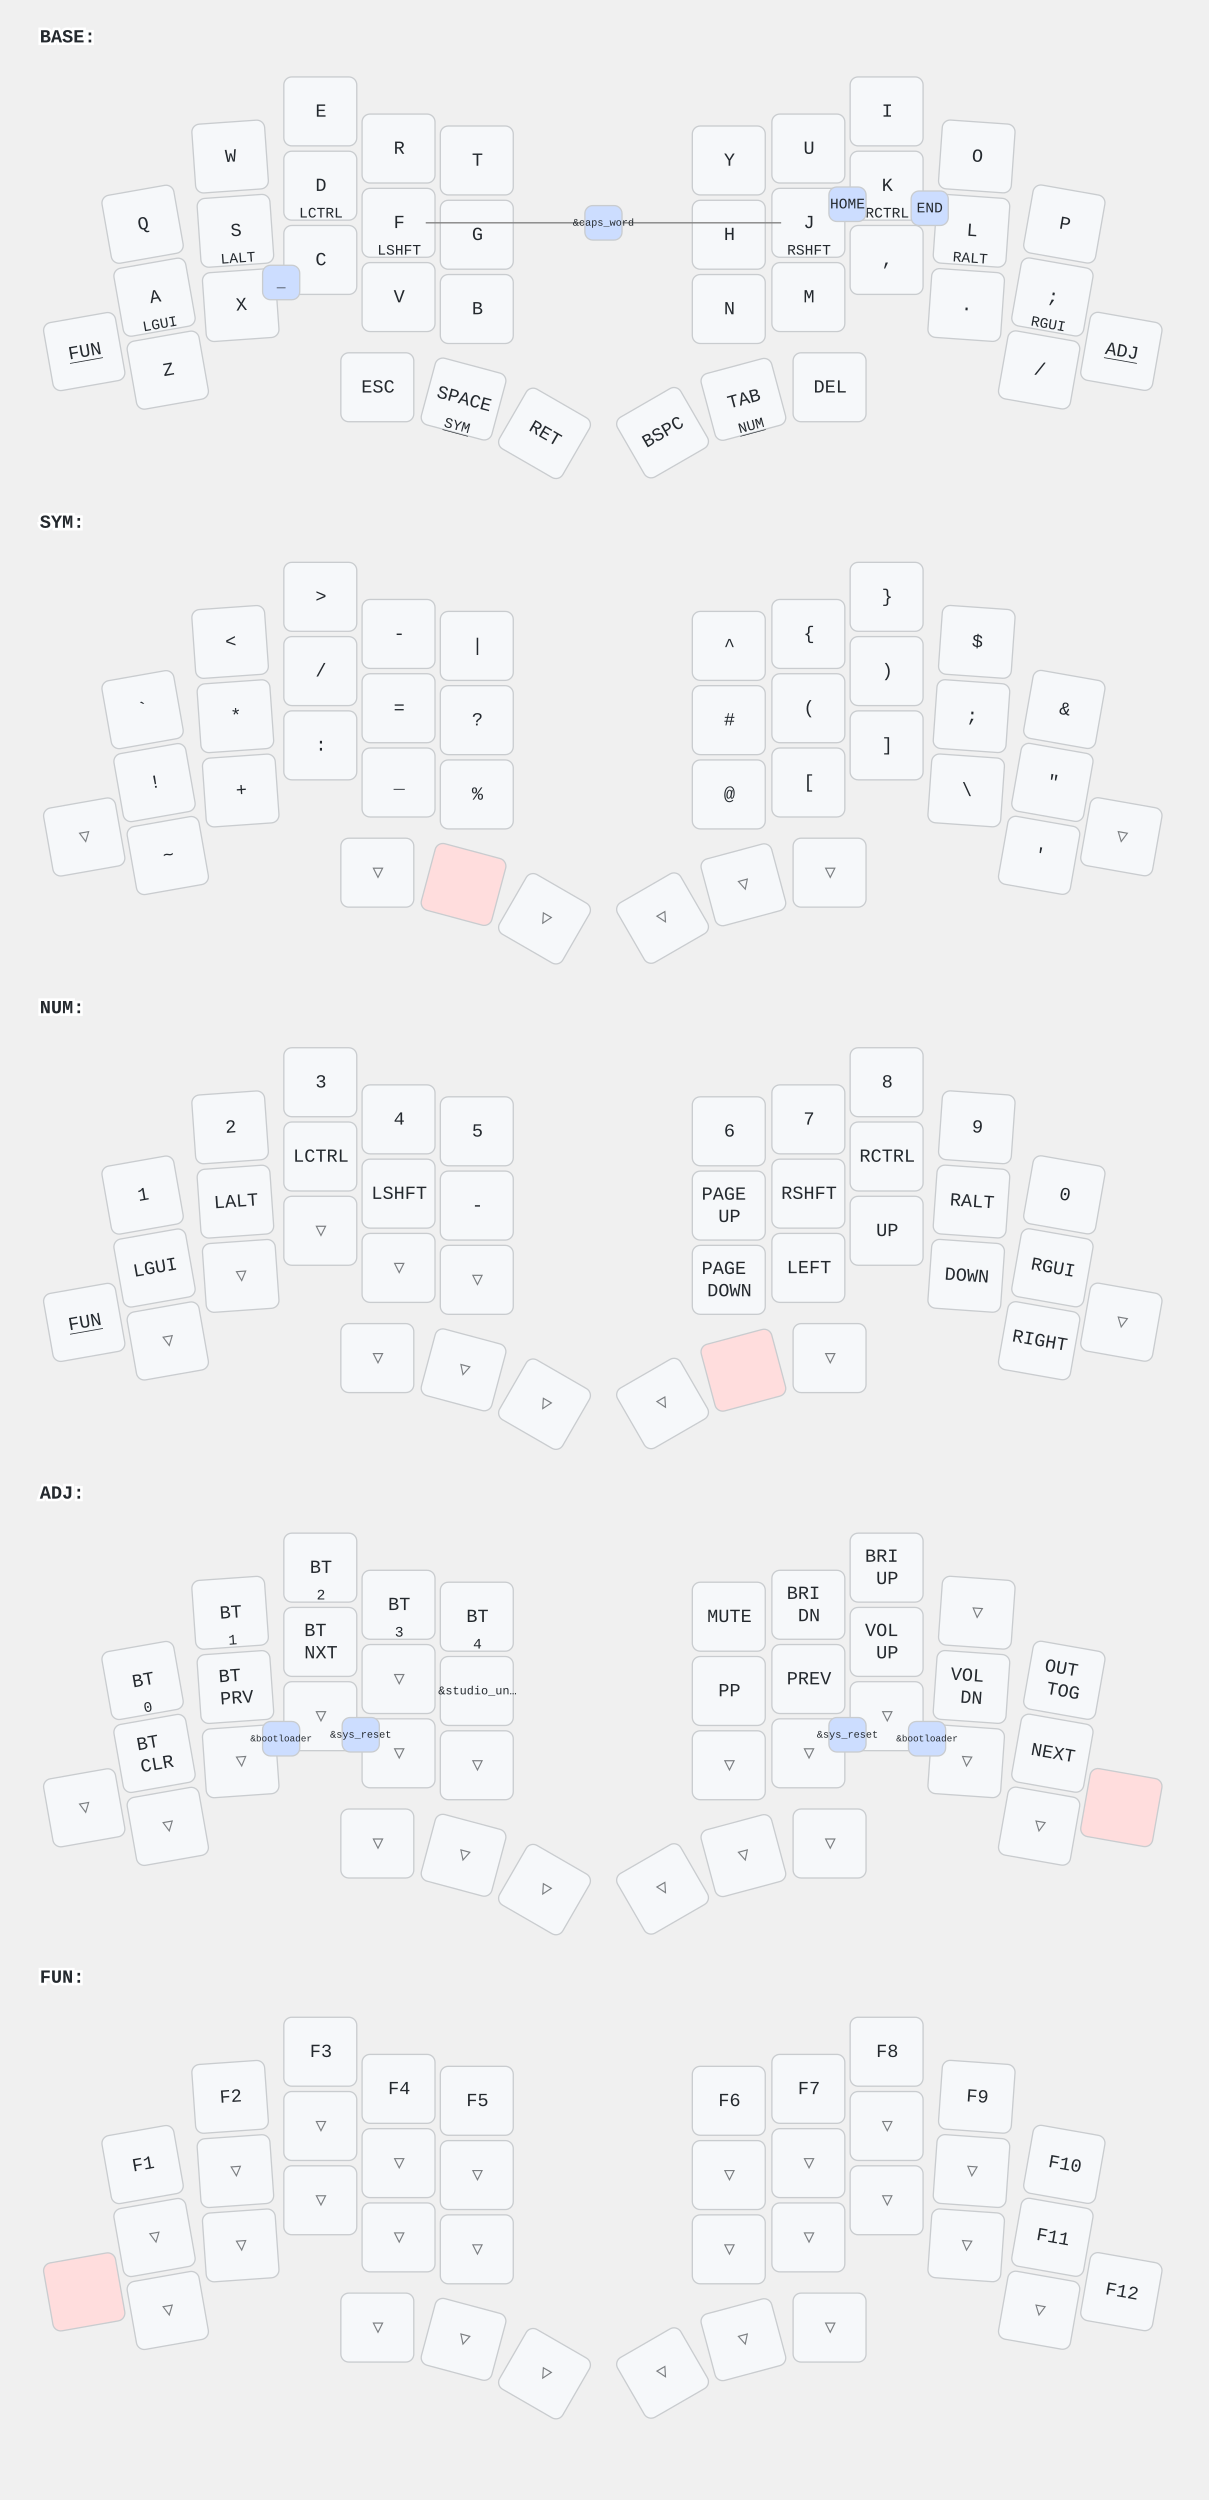
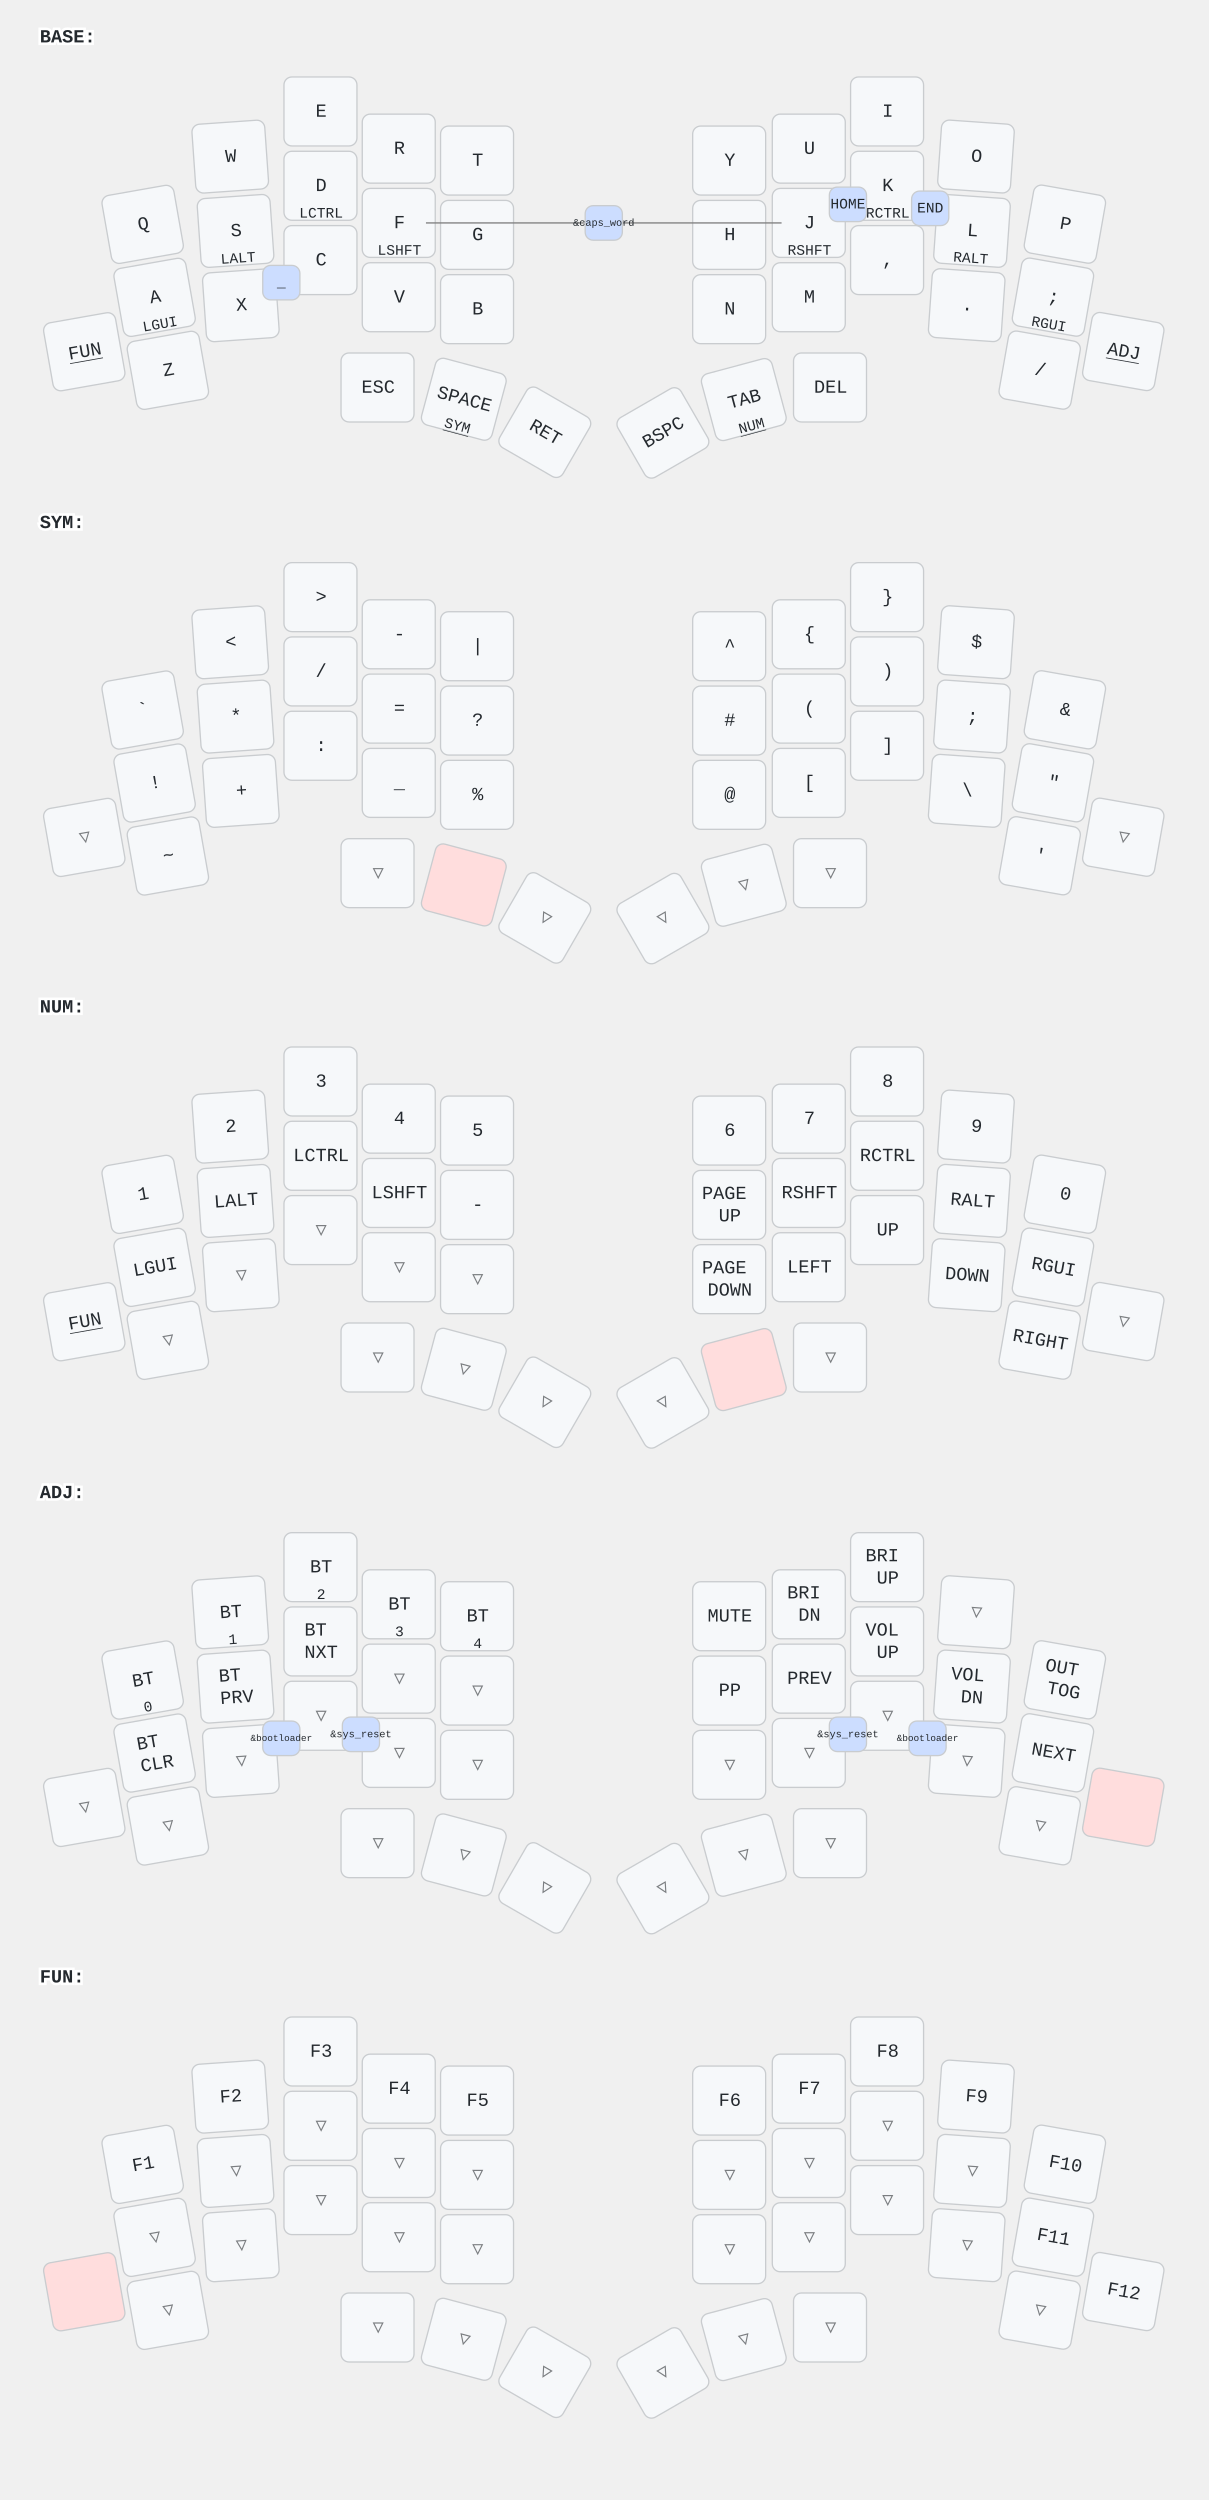
- <svg xmlns="http://www.w3.org/2000/svg" width="911" height="1885" viewBox="0 0 911 1885" class="keymap">
+ <svg xmlns="http://www.w3.org/2000/svg" width="911" height="1884" viewBox="0 0 911 1884" class="keymap">
  <style>/* inherit to force styles through use tags */
svg path {
    fill: inherit;
}

/* font and background color specifications */
svg.keymap {
    font-family: SFMono-Regular,Consolas,Liberation Mono,Menlo,monospace;
    font-size: 14px;
    font-kerning: normal;
    text-rendering: optimizeLegibility;
    fill: #24292e;
}

/* default key styling */
rect.key {
    fill: #f6f8fa;
}

rect.key, rect.combo {
    stroke: #c9cccf;
    stroke-width: 1;
}

/* default key side styling, only used is draw_key_sides is set */
rect.side {
    filter: brightness(90%);
}

/* color accent for combo boxes */
rect.combo, rect.combo-separate {
    fill: #cdf;
}

/* color accent for held keys */
rect.held, rect.combo.held {
    fill: #fdd;
}

/* color accent for ghost (optional) keys */
rect.ghost, rect.combo.ghost {
    stroke-dasharray: 4, 4;
    stroke-width: 2;
}

text {
    text-anchor: middle;
    dominant-baseline: middle;
}

/* styling for layer labels */
text.label {
    font-weight: bold;
    text-anchor: start;
    stroke: white;
    stroke-width: 4;
    paint-order: stroke;
}

/* styling for optional footer */
text.footer {
    text-anchor: end;
    dominant-baseline: auto;
    stroke: white;
    stroke-width: 4;
    paint-order: stroke;
}

/* styling for combo tap, and key non-tap label text */
text.combo, text.hold, text.shifted, text.left, text.right, text.tl, text.tr, text.bl, text.br {
    font-size: 11px;
}

text.hold, text.bl, text.br {
    text-anchor: middle;
    dominant-baseline: auto;
}

text.shifted, text.tl, text.tr {
    text-anchor: middle;
    dominant-baseline: hanging;
}

text.left, text.tl, text.bl {
    text-anchor: start;
}

text.right, text.tr, text.br {
    text-anchor: end;
}

text.layer-activator {
    text-decoration: underline;
}

/* styling for hold/shifted label text in combo box */
text.combo.hold, text.combo.shifted, text.combo.left, text.combo.right {
    font-size: 8px;
}

/* lighter symbol for transparent keys */
text.trans {
    fill: #7b7e81;
}

/* styling for combo dendrons */
path.combo {
    stroke-width: 1;
    stroke: gray;
    fill: none;
}

/* Start Tabler Icons Cleanup */
/* cannot use height/width with glyphs */
.icon-tabler &gt; path {
    fill: inherit;
    stroke: inherit;
    stroke-width: 2;
}
/* hide tabler's default box */
.icon-tabler &gt; path[stroke="none"][fill="none"] {
    visibility: hidden;
}
/* End Tabler Icons Cleanup */
</style>
  <g transform="translate(30, 0)" class="layer-BASE">
    <text x="0" y="28" class="label" id="BASE">BASE:</text>
    <g transform="translate(0, 56)">
      <g transform="translate(78, 113) rotate(-10.0)" class="key keypos-0">
        <rect rx="6" ry="6" x="-28" y="-26" width="55" height="52" class="key" />
        <text x="0" y="0" class="key tap">Q</text>
      </g>
      <g transform="translate(144, 62) rotate(-4.0)" class="key keypos-1">
        <rect rx="6" ry="6" x="-28" y="-26" width="55" height="52" class="key" />
        <text x="0" y="0" class="key tap">W</text>
      </g>
      <g transform="translate(212, 28)" class="key keypos-2">
        <rect rx="6" ry="6" x="-28" y="-26" width="55" height="52" class="key" />
        <text x="0" y="0" class="key tap">E</text>
      </g>
      <g transform="translate(271, 56)" class="key keypos-3">
        <rect rx="6" ry="6" x="-28" y="-26" width="55" height="52" class="key" />
        <text x="0" y="0" class="key tap">R</text>
      </g>
      <g transform="translate(330, 65)" class="key keypos-4">
        <rect rx="6" ry="6" x="-28" y="-26" width="55" height="52" class="key" />
        <text x="0" y="0" class="key tap">T</text>
      </g>
      <g transform="translate(520, 65)" class="key keypos-5">
        <rect rx="6" ry="6" x="-28" y="-26" width="55" height="52" class="key" />
        <text x="0" y="0" class="key tap">Y</text>
      </g>
      <g transform="translate(580, 56)" class="key keypos-6">
        <rect rx="6" ry="6" x="-28" y="-26" width="55" height="52" class="key" />
        <text x="0" y="0" class="key tap">U</text>
      </g>
      <g transform="translate(639, 28)" class="key keypos-7">
        <rect rx="6" ry="6" x="-28" y="-26" width="55" height="52" class="key" />
        <text x="0" y="0" class="key tap">I</text>
      </g>
-       <g transform="translate(707, 62) rotate(4.0)" class="key keypos-8">
+       <g transform="translate(706, 62) rotate(4.0)" class="key keypos-8">
        <rect rx="6" ry="6" x="-28" y="-26" width="55" height="52" class="key" />
        <text x="0" y="0" class="key tap">O</text>
      </g>
      <g transform="translate(773, 113) rotate(10.0)" class="key keypos-9">
        <rect rx="6" ry="6" x="-28" y="-26" width="55" height="52" class="key" />
        <text x="0" y="0" class="key tap">P</text>
      </g>
      <g transform="translate(87, 168) rotate(-10.0)" class="key keypos-10">
        <rect rx="6" ry="6" x="-28" y="-26" width="55" height="52" class="key" />
        <text x="0" y="0" class="key tap">A</text>
        <text x="0" y="24" class="key hold">LGUI</text>
      </g>
      <g transform="translate(148, 118) rotate(-4.0)" class="key keypos-11">
        <rect rx="6" ry="6" x="-28" y="-26" width="55" height="52" class="key" />
        <text x="0" y="0" class="key tap">S</text>
        <text x="0" y="24" class="key hold">LALT</text>
      </g>
      <g transform="translate(212, 84)" class="key keypos-12">
        <rect rx="6" ry="6" x="-28" y="-26" width="55" height="52" class="key" />
        <text x="0" y="0" class="key tap">D</text>
        <text x="0" y="24" class="key hold">LCTRL</text>
      </g>
      <g transform="translate(271, 112)" class="key keypos-13">
        <rect rx="6" ry="6" x="-28" y="-26" width="55" height="52" class="key" />
        <text x="0" y="0" class="key tap">F</text>
        <text x="0" y="24" class="key hold">LSHFT</text>
      </g>
      <g transform="translate(330, 121)" class="key keypos-14">
        <rect rx="6" ry="6" x="-28" y="-26" width="55" height="52" class="key" />
        <text x="0" y="0" class="key tap">G</text>
      </g>
      <g transform="translate(520, 121)" class="key keypos-15">
        <rect rx="6" ry="6" x="-28" y="-26" width="55" height="52" class="key" />
        <text x="0" y="0" class="key tap">H</text>
      </g>
      <g transform="translate(580, 112)" class="key keypos-16">
        <rect rx="6" ry="6" x="-28" y="-26" width="55" height="52" class="key" />
        <text x="0" y="0" class="key tap">J</text>
        <text x="0" y="24" class="key hold">RSHFT</text>
      </g>
      <g transform="translate(639, 84)" class="key keypos-17">
        <rect rx="6" ry="6" x="-28" y="-26" width="55" height="52" class="key" />
        <text x="0" y="0" class="key tap">K</text>
        <text x="0" y="24" class="key hold">RCTRL</text>
      </g>
      <g transform="translate(703, 118) rotate(4.0)" class="key keypos-18">
        <rect rx="6" ry="6" x="-28" y="-26" width="55" height="52" class="key" />
        <text x="0" y="0" class="key tap">L</text>
        <text x="0" y="24" class="key hold">RALT</text>
      </g>
      <g transform="translate(764, 168) rotate(10.0)" class="key keypos-19">
        <rect rx="6" ry="6" x="-28" y="-26" width="55" height="52" class="key" />
        <text x="0" y="0" class="key tap">;</text>
        <text x="0" y="24" class="key hold">RGUI</text>
      </g>
      <g transform="translate(34, 209) rotate(-10.0)" class="key keypos-20">
        <rect rx="6" ry="6" x="-28" y="-26" width="55" height="52" class="key" />
        <a href="#FUN">
          <text x="0" y="0" class="key tap layer-activator">FUN</text>
        </a>
      </g>
      <g transform="translate(97, 223) rotate(-10.0)" class="key keypos-21">
        <rect rx="6" ry="6" x="-28" y="-26" width="55" height="52" class="key" />
        <text x="0" y="0" class="key tap">Z</text>
      </g>
      <g transform="translate(152, 174) rotate(-4.0)" class="key keypos-22">
        <rect rx="6" ry="6" x="-28" y="-26" width="55" height="52" class="key" />
        <text x="0" y="0" class="key tap">X</text>
      </g>
      <g transform="translate(212, 140)" class="key keypos-23">
        <rect rx="6" ry="6" x="-28" y="-26" width="55" height="52" class="key" />
        <text x="0" y="0" class="key tap">C</text>
      </g>
      <g transform="translate(271, 168)" class="key keypos-24">
        <rect rx="6" ry="6" x="-28" y="-26" width="55" height="52" class="key" />
        <text x="0" y="0" class="key tap">V</text>
      </g>
      <g transform="translate(330, 177)" class="key keypos-25">
        <rect rx="6" ry="6" x="-28" y="-26" width="55" height="52" class="key" />
        <text x="0" y="0" class="key tap">B</text>
      </g>
      <g transform="translate(520, 177)" class="key keypos-26">
        <rect rx="6" ry="6" x="-28" y="-26" width="55" height="52" class="key" />
        <text x="0" y="0" class="key tap">N</text>
      </g>
      <g transform="translate(580, 168)" class="key keypos-27">
        <rect rx="6" ry="6" x="-28" y="-26" width="55" height="52" class="key" />
        <text x="0" y="0" class="key tap">M</text>
      </g>
      <g transform="translate(639, 140)" class="key keypos-28">
        <rect rx="6" ry="6" x="-28" y="-26" width="55" height="52" class="key" />
        <text x="0" y="0" class="key tap">,</text>
      </g>
      <g transform="translate(699, 174) rotate(4.0)" class="key keypos-29">
        <rect rx="6" ry="6" x="-28" y="-26" width="55" height="52" class="key" />
        <text x="0" y="0" class="key tap">.</text>
      </g>
      <g transform="translate(754, 223) rotate(10.0)" class="key keypos-30">
        <rect rx="6" ry="6" x="-28" y="-26" width="55" height="52" class="key" />
        <text x="0" y="0" class="key tap">/</text>
      </g>
-       <g transform="translate(816, 209) rotate(10.0)" class="key keypos-31">
+       <g transform="translate(817, 209) rotate(10.0)" class="key keypos-31">
        <rect rx="6" ry="6" x="-28" y="-26" width="55" height="52" class="key" />
        <a href="#ADJ">
          <text x="0" y="0" class="key tap layer-activator">ADJ</text>
        </a>
      </g>
      <g transform="translate(255, 236)" class="key keypos-32">
        <rect rx="6" ry="6" x="-28" y="-26" width="55" height="52" class="key" />
        <text x="0" y="0" class="key tap">ESC</text>
      </g>
      <g transform="translate(320, 245) rotate(15.0)" class="key keypos-33">
        <rect rx="6" ry="6" x="-28" y="-26" width="55" height="52" class="key" />
        <text x="0" y="0" class="key tap">SPACE</text>
        <a href="#SYM">
          <text x="0" y="24" class="key hold layer-activator">SYM</text>
        </a>
      </g>
-       <g transform="translate(381, 271) rotate(30.0)" class="key keypos-34">
+       <g transform="translate(381, 270) rotate(30.0)" class="key keypos-34">
        <rect rx="6" ry="6" x="-28" y="-26" width="55" height="52" class="key" />
        <text x="0" y="0" class="key tap">RET</text>
      </g>
      <g transform="translate(470, 270) rotate(-30.0)" class="key keypos-35">
        <rect rx="6" ry="6" x="-28" y="-26" width="55" height="52" class="key" />
        <text x="0" y="0" class="key tap">BSPC</text>
      </g>
      <g transform="translate(531, 245) rotate(-15.0)" class="key keypos-36">
        <rect rx="6" ry="6" x="-28" y="-26" width="55" height="52" class="key" />
        <text x="0" y="0" class="key tap">TAB</text>
        <a href="#NUM">
          <text x="0" y="24" class="key hold layer-activator">NUM</text>
        </a>
      </g>
      <g transform="translate(596, 236)" class="key keypos-37">
        <rect rx="6" ry="6" x="-28" y="-26" width="55" height="52" class="key" />
        <text x="0" y="0" class="key tap">DEL</text>
      </g>
      <g class="combo combopos-0">
        <path d="M425,112 l-134,0" class="combo" />
        <path d="M425,112 l134,0" class="combo" />
        <rect rx="6" ry="6" x="411" y="99" width="28" height="26" class="combo" />
        <text x="425" y="112" class="combo tap">
          <tspan style="font-size: 70%">&amp;caps_word</tspan>
        </text>
      </g>
      <g class="combo combopos-1">
        <rect rx="6" ry="6" x="168" y="144" width="28" height="26" class="combo" />
        <text x="182" y="157" class="combo tap">_</text>
      </g>
      <g class="combo combopos-2">
        <rect rx="6" ry="6" x="595" y="85" width="28" height="26" class="combo" />
        <text x="609" y="98" class="combo tap">HOME</text>
      </g>
      <g class="combo combopos-3">
        <rect rx="6" ry="6" x="657" y="88" width="28" height="26" class="combo" />
        <text x="671" y="101" class="combo tap">END</text>
      </g>
    </g>
  </g>
  <g transform="translate(30, 366)" class="layer-SYM">
    <text x="0" y="28" class="label" id="SYM">SYM:</text>
    <g transform="translate(0, 56)">
      <g transform="translate(78, 113) rotate(-10.0)" class="key keypos-0">
        <rect rx="6" ry="6" x="-28" y="-26" width="55" height="52" class="key" />
        <text x="0" y="0" class="key tap">`</text>
      </g>
      <g transform="translate(144, 62) rotate(-4.0)" class="key keypos-1">
        <rect rx="6" ry="6" x="-28" y="-26" width="55" height="52" class="key" />
        <text x="0" y="0" class="key tap">&lt;</text>
      </g>
      <g transform="translate(212, 28)" class="key keypos-2">
        <rect rx="6" ry="6" x="-28" y="-26" width="55" height="52" class="key" />
        <text x="0" y="0" class="key tap">&gt;</text>
      </g>
      <g transform="translate(271, 56)" class="key keypos-3">
        <rect rx="6" ry="6" x="-28" y="-26" width="55" height="52" class="key" />
        <text x="0" y="0" class="key tap">-</text>
      </g>
      <g transform="translate(330, 65)" class="key keypos-4">
        <rect rx="6" ry="6" x="-28" y="-26" width="55" height="52" class="key" />
        <text x="0" y="0" class="key tap">|</text>
      </g>
      <g transform="translate(520, 65)" class="key keypos-5">
        <rect rx="6" ry="6" x="-28" y="-26" width="55" height="52" class="key" />
        <text x="0" y="0" class="key tap">^</text>
      </g>
      <g transform="translate(580, 56)" class="key keypos-6">
        <rect rx="6" ry="6" x="-28" y="-26" width="55" height="52" class="key" />
        <text x="0" y="0" class="key tap">{</text>
      </g>
      <g transform="translate(639, 28)" class="key keypos-7">
        <rect rx="6" ry="6" x="-28" y="-26" width="55" height="52" class="key" />
        <text x="0" y="0" class="key tap">}</text>
      </g>
-       <g transform="translate(707, 62) rotate(4.0)" class="key keypos-8">
+       <g transform="translate(706, 62) rotate(4.0)" class="key keypos-8">
        <rect rx="6" ry="6" x="-28" y="-26" width="55" height="52" class="key" />
        <text x="0" y="0" class="key tap">$</text>
      </g>
      <g transform="translate(773, 113) rotate(10.0)" class="key keypos-9">
        <rect rx="6" ry="6" x="-28" y="-26" width="55" height="52" class="key" />
        <text x="0" y="0" class="key tap">&amp;</text>
      </g>
      <g transform="translate(87, 168) rotate(-10.0)" class="key keypos-10">
        <rect rx="6" ry="6" x="-28" y="-26" width="55" height="52" class="key" />
        <text x="0" y="0" class="key tap">!</text>
      </g>
      <g transform="translate(148, 118) rotate(-4.0)" class="key keypos-11">
        <rect rx="6" ry="6" x="-28" y="-26" width="55" height="52" class="key" />
        <text x="0" y="0" class="key tap">*</text>
      </g>
      <g transform="translate(212, 84)" class="key keypos-12">
        <rect rx="6" ry="6" x="-28" y="-26" width="55" height="52" class="key" />
        <text x="0" y="0" class="key tap">/</text>
      </g>
      <g transform="translate(271, 112)" class="key keypos-13">
        <rect rx="6" ry="6" x="-28" y="-26" width="55" height="52" class="key" />
        <text x="0" y="0" class="key tap">=</text>
      </g>
      <g transform="translate(330, 121)" class="key keypos-14">
        <rect rx="6" ry="6" x="-28" y="-26" width="55" height="52" class="key" />
        <text x="0" y="0" class="key tap">?</text>
      </g>
      <g transform="translate(520, 121)" class="key keypos-15">
        <rect rx="6" ry="6" x="-28" y="-26" width="55" height="52" class="key" />
        <text x="0" y="0" class="key tap">#</text>
      </g>
      <g transform="translate(580, 112)" class="key keypos-16">
        <rect rx="6" ry="6" x="-28" y="-26" width="55" height="52" class="key" />
        <text x="0" y="0" class="key tap">(</text>
      </g>
      <g transform="translate(639, 84)" class="key keypos-17">
        <rect rx="6" ry="6" x="-28" y="-26" width="55" height="52" class="key" />
        <text x="0" y="0" class="key tap">)</text>
      </g>
      <g transform="translate(703, 118) rotate(4.0)" class="key keypos-18">
        <rect rx="6" ry="6" x="-28" y="-26" width="55" height="52" class="key" />
        <text x="0" y="0" class="key tap">;</text>
      </g>
      <g transform="translate(764, 168) rotate(10.0)" class="key keypos-19">
        <rect rx="6" ry="6" x="-28" y="-26" width="55" height="52" class="key" />
        <text x="0" y="0" class="key tap">"</text>
      </g>
      <g transform="translate(34, 209) rotate(-10.0)" class="key trans keypos-20">
        <rect rx="6" ry="6" x="-28" y="-26" width="55" height="52" class="key trans" />
        <text x="0" y="0" class="key trans tap">▽</text>
      </g>
      <g transform="translate(97, 223) rotate(-10.0)" class="key keypos-21">
        <rect rx="6" ry="6" x="-28" y="-26" width="55" height="52" class="key" />
        <text x="0" y="0" class="key tap">~</text>
      </g>
      <g transform="translate(152, 174) rotate(-4.0)" class="key keypos-22">
        <rect rx="6" ry="6" x="-28" y="-26" width="55" height="52" class="key" />
        <text x="0" y="0" class="key tap">+</text>
      </g>
      <g transform="translate(212, 140)" class="key keypos-23">
        <rect rx="6" ry="6" x="-28" y="-26" width="55" height="52" class="key" />
        <text x="0" y="0" class="key tap">:</text>
      </g>
      <g transform="translate(271, 168)" class="key keypos-24">
        <rect rx="6" ry="6" x="-28" y="-26" width="55" height="52" class="key" />
        <text x="0" y="0" class="key tap">_</text>
      </g>
      <g transform="translate(330, 177)" class="key keypos-25">
        <rect rx="6" ry="6" x="-28" y="-26" width="55" height="52" class="key" />
        <text x="0" y="0" class="key tap">%</text>
      </g>
      <g transform="translate(520, 177)" class="key keypos-26">
        <rect rx="6" ry="6" x="-28" y="-26" width="55" height="52" class="key" />
        <text x="0" y="0" class="key tap">@</text>
      </g>
      <g transform="translate(580, 168)" class="key keypos-27">
        <rect rx="6" ry="6" x="-28" y="-26" width="55" height="52" class="key" />
        <text x="0" y="0" class="key tap">[</text>
      </g>
      <g transform="translate(639, 140)" class="key keypos-28">
        <rect rx="6" ry="6" x="-28" y="-26" width="55" height="52" class="key" />
        <text x="0" y="0" class="key tap">]</text>
      </g>
      <g transform="translate(699, 174) rotate(4.0)" class="key keypos-29">
        <rect rx="6" ry="6" x="-28" y="-26" width="55" height="52" class="key" />
        <text x="0" y="0" class="key tap">\</text>
      </g>
      <g transform="translate(754, 223) rotate(10.0)" class="key keypos-30">
        <rect rx="6" ry="6" x="-28" y="-26" width="55" height="52" class="key" />
        <text x="0" y="0" class="key tap">'</text>
      </g>
-       <g transform="translate(816, 209) rotate(10.0)" class="key trans keypos-31">
+       <g transform="translate(817, 209) rotate(10.0)" class="key trans keypos-31">
        <rect rx="6" ry="6" x="-28" y="-26" width="55" height="52" class="key trans" />
        <text x="0" y="0" class="key trans tap">▽</text>
      </g>
      <g transform="translate(255, 236)" class="key trans keypos-32">
        <rect rx="6" ry="6" x="-28" y="-26" width="55" height="52" class="key trans" />
        <text x="0" y="0" class="key trans tap">▽</text>
      </g>
      <g transform="translate(320, 245) rotate(15.0)" class="key held keypos-33">
        <rect rx="6" ry="6" x="-28" y="-26" width="55" height="52" class="key held" />
      </g>
-       <g transform="translate(381, 271) rotate(30.0)" class="key trans keypos-34">
+       <g transform="translate(381, 270) rotate(30.0)" class="key trans keypos-34">
        <rect rx="6" ry="6" x="-28" y="-26" width="55" height="52" class="key trans" />
        <text x="0" y="0" class="key trans tap">▽</text>
      </g>
      <g transform="translate(470, 270) rotate(-30.0)" class="key trans keypos-35">
        <rect rx="6" ry="6" x="-28" y="-26" width="55" height="52" class="key trans" />
        <text x="0" y="0" class="key trans tap">▽</text>
      </g>
      <g transform="translate(531, 245) rotate(-15.0)" class="key trans keypos-36">
        <rect rx="6" ry="6" x="-28" y="-26" width="55" height="52" class="key trans" />
        <text x="0" y="0" class="key trans tap">▽</text>
      </g>
      <g transform="translate(596, 236)" class="key trans keypos-37">
        <rect rx="6" ry="6" x="-28" y="-26" width="55" height="52" class="key trans" />
        <text x="0" y="0" class="key trans tap">▽</text>
      </g>
    </g>
  </g>
-   <g transform="translate(30, 732)" class="layer-NUM">
+   <g transform="translate(30, 731)" class="layer-NUM">
    <text x="0" y="28" class="label" id="NUM">NUM:</text>
    <g transform="translate(0, 56)">
      <g transform="translate(78, 113) rotate(-10.0)" class="key keypos-0">
        <rect rx="6" ry="6" x="-28" y="-26" width="55" height="52" class="key" />
        <text x="0" y="0" class="key tap">1</text>
      </g>
      <g transform="translate(144, 62) rotate(-4.0)" class="key keypos-1">
        <rect rx="6" ry="6" x="-28" y="-26" width="55" height="52" class="key" />
        <text x="0" y="0" class="key tap">2</text>
      </g>
      <g transform="translate(212, 28)" class="key keypos-2">
        <rect rx="6" ry="6" x="-28" y="-26" width="55" height="52" class="key" />
        <text x="0" y="0" class="key tap">3</text>
      </g>
      <g transform="translate(271, 56)" class="key keypos-3">
        <rect rx="6" ry="6" x="-28" y="-26" width="55" height="52" class="key" />
        <text x="0" y="0" class="key tap">4</text>
      </g>
      <g transform="translate(330, 65)" class="key keypos-4">
        <rect rx="6" ry="6" x="-28" y="-26" width="55" height="52" class="key" />
        <text x="0" y="0" class="key tap">5</text>
      </g>
      <g transform="translate(520, 65)" class="key keypos-5">
        <rect rx="6" ry="6" x="-28" y="-26" width="55" height="52" class="key" />
        <text x="0" y="0" class="key tap">6</text>
      </g>
      <g transform="translate(580, 56)" class="key keypos-6">
        <rect rx="6" ry="6" x="-28" y="-26" width="55" height="52" class="key" />
        <text x="0" y="0" class="key tap">7</text>
      </g>
      <g transform="translate(639, 28)" class="key keypos-7">
        <rect rx="6" ry="6" x="-28" y="-26" width="55" height="52" class="key" />
        <text x="0" y="0" class="key tap">8</text>
      </g>
-       <g transform="translate(707, 62) rotate(4.0)" class="key keypos-8">
+       <g transform="translate(706, 62) rotate(4.0)" class="key keypos-8">
        <rect rx="6" ry="6" x="-28" y="-26" width="55" height="52" class="key" />
        <text x="0" y="0" class="key tap">9</text>
      </g>
      <g transform="translate(773, 113) rotate(10.0)" class="key keypos-9">
        <rect rx="6" ry="6" x="-28" y="-26" width="55" height="52" class="key" />
        <text x="0" y="0" class="key tap">0</text>
      </g>
      <g transform="translate(87, 168) rotate(-10.0)" class="key keypos-10">
        <rect rx="6" ry="6" x="-28" y="-26" width="55" height="52" class="key" />
        <text x="0" y="0" class="key tap">LGUI</text>
      </g>
      <g transform="translate(148, 118) rotate(-4.0)" class="key keypos-11">
        <rect rx="6" ry="6" x="-28" y="-26" width="55" height="52" class="key" />
        <text x="0" y="0" class="key tap">LALT</text>
      </g>
      <g transform="translate(212, 84)" class="key keypos-12">
        <rect rx="6" ry="6" x="-28" y="-26" width="55" height="52" class="key" />
        <text x="0" y="0" class="key tap">LCTRL</text>
      </g>
      <g transform="translate(271, 112)" class="key keypos-13">
        <rect rx="6" ry="6" x="-28" y="-26" width="55" height="52" class="key" />
        <text x="0" y="0" class="key tap">LSHFT</text>
      </g>
      <g transform="translate(330, 121)" class="key keypos-14">
        <rect rx="6" ry="6" x="-28" y="-26" width="55" height="52" class="key" />
        <text x="0" y="0" class="key tap">-</text>
      </g>
      <g transform="translate(520, 121)" class="key keypos-15">
        <rect rx="6" ry="6" x="-28" y="-26" width="55" height="52" class="key" />
        <text x="0" y="0" class="key tap">
          <tspan x="0" dy="-0.6em">PAGE</tspan>
          <tspan x="0" dy="1.2em">UP</tspan>
        </text>
      </g>
      <g transform="translate(580, 112)" class="key keypos-16">
        <rect rx="6" ry="6" x="-28" y="-26" width="55" height="52" class="key" />
        <text x="0" y="0" class="key tap">RSHFT</text>
      </g>
      <g transform="translate(639, 84)" class="key keypos-17">
        <rect rx="6" ry="6" x="-28" y="-26" width="55" height="52" class="key" />
        <text x="0" y="0" class="key tap">RCTRL</text>
      </g>
      <g transform="translate(703, 118) rotate(4.0)" class="key keypos-18">
        <rect rx="6" ry="6" x="-28" y="-26" width="55" height="52" class="key" />
        <text x="0" y="0" class="key tap">RALT</text>
      </g>
      <g transform="translate(764, 168) rotate(10.0)" class="key keypos-19">
        <rect rx="6" ry="6" x="-28" y="-26" width="55" height="52" class="key" />
        <text x="0" y="0" class="key tap">RGUI</text>
      </g>
      <g transform="translate(34, 209) rotate(-10.0)" class="key keypos-20">
        <rect rx="6" ry="6" x="-28" y="-26" width="55" height="52" class="key" />
        <a href="#FUN">
          <text x="0" y="0" class="key tap layer-activator">FUN</text>
        </a>
      </g>
      <g transform="translate(97, 223) rotate(-10.0)" class="key trans keypos-21">
        <rect rx="6" ry="6" x="-28" y="-26" width="55" height="52" class="key trans" />
        <text x="0" y="0" class="key trans tap">▽</text>
      </g>
      <g transform="translate(152, 174) rotate(-4.0)" class="key trans keypos-22">
        <rect rx="6" ry="6" x="-28" y="-26" width="55" height="52" class="key trans" />
        <text x="0" y="0" class="key trans tap">▽</text>
      </g>
      <g transform="translate(212, 140)" class="key trans keypos-23">
        <rect rx="6" ry="6" x="-28" y="-26" width="55" height="52" class="key trans" />
        <text x="0" y="0" class="key trans tap">▽</text>
      </g>
      <g transform="translate(271, 168)" class="key trans keypos-24">
        <rect rx="6" ry="6" x="-28" y="-26" width="55" height="52" class="key trans" />
        <text x="0" y="0" class="key trans tap">▽</text>
      </g>
      <g transform="translate(330, 177)" class="key trans keypos-25">
        <rect rx="6" ry="6" x="-28" y="-26" width="55" height="52" class="key trans" />
        <text x="0" y="0" class="key trans tap">▽</text>
      </g>
      <g transform="translate(520, 177)" class="key keypos-26">
        <rect rx="6" ry="6" x="-28" y="-26" width="55" height="52" class="key" />
        <text x="0" y="0" class="key tap">
          <tspan x="0" dy="-0.6em">PAGE</tspan>
          <tspan x="0" dy="1.2em">DOWN</tspan>
        </text>
      </g>
      <g transform="translate(580, 168)" class="key keypos-27">
        <rect rx="6" ry="6" x="-28" y="-26" width="55" height="52" class="key" />
        <text x="0" y="0" class="key tap">LEFT</text>
      </g>
      <g transform="translate(639, 140)" class="key keypos-28">
        <rect rx="6" ry="6" x="-28" y="-26" width="55" height="52" class="key" />
        <text x="0" y="0" class="key tap">UP</text>
      </g>
      <g transform="translate(699, 174) rotate(4.0)" class="key keypos-29">
        <rect rx="6" ry="6" x="-28" y="-26" width="55" height="52" class="key" />
        <text x="0" y="0" class="key tap">DOWN</text>
      </g>
      <g transform="translate(754, 223) rotate(10.0)" class="key keypos-30">
        <rect rx="6" ry="6" x="-28" y="-26" width="55" height="52" class="key" />
        <text x="0" y="0" class="key tap">RIGHT</text>
      </g>
-       <g transform="translate(816, 209) rotate(10.0)" class="key trans keypos-31">
+       <g transform="translate(817, 209) rotate(10.0)" class="key trans keypos-31">
        <rect rx="6" ry="6" x="-28" y="-26" width="55" height="52" class="key trans" />
        <text x="0" y="0" class="key trans tap">▽</text>
      </g>
      <g transform="translate(255, 236)" class="key trans keypos-32">
        <rect rx="6" ry="6" x="-28" y="-26" width="55" height="52" class="key trans" />
        <text x="0" y="0" class="key trans tap">▽</text>
      </g>
      <g transform="translate(320, 245) rotate(15.0)" class="key trans keypos-33">
        <rect rx="6" ry="6" x="-28" y="-26" width="55" height="52" class="key trans" />
        <text x="0" y="0" class="key trans tap">▽</text>
      </g>
-       <g transform="translate(381, 271) rotate(30.0)" class="key trans keypos-34">
+       <g transform="translate(381, 270) rotate(30.0)" class="key trans keypos-34">
        <rect rx="6" ry="6" x="-28" y="-26" width="55" height="52" class="key trans" />
        <text x="0" y="0" class="key trans tap">▽</text>
      </g>
      <g transform="translate(470, 270) rotate(-30.0)" class="key trans keypos-35">
        <rect rx="6" ry="6" x="-28" y="-26" width="55" height="52" class="key trans" />
        <text x="0" y="0" class="key trans tap">▽</text>
      </g>
      <g transform="translate(531, 245) rotate(-15.0)" class="key held keypos-36">
        <rect rx="6" ry="6" x="-28" y="-26" width="55" height="52" class="key held" />
      </g>
      <g transform="translate(596, 236)" class="key trans keypos-37">
        <rect rx="6" ry="6" x="-28" y="-26" width="55" height="52" class="key trans" />
        <text x="0" y="0" class="key trans tap">▽</text>
      </g>
    </g>
  </g>
-   <g transform="translate(30, 1098)" class="layer-ADJ">
+   <g transform="translate(30, 1097)" class="layer-ADJ">
    <text x="0" y="28" class="label" id="ADJ">ADJ:</text>
    <g transform="translate(0, 56)">
      <g transform="translate(78, 113) rotate(-10.0)" class="key keypos-0">
        <rect rx="6" ry="6" x="-28" y="-26" width="55" height="52" class="key" />
        <text x="0" y="0" class="key tap">BT</text>
        <text x="0" y="24" class="key hold">0</text>
      </g>
      <g transform="translate(144, 62) rotate(-4.0)" class="key keypos-1">
        <rect rx="6" ry="6" x="-28" y="-26" width="55" height="52" class="key" />
        <text x="0" y="0" class="key tap">BT</text>
        <text x="0" y="24" class="key hold">1</text>
      </g>
      <g transform="translate(212, 28)" class="key keypos-2">
        <rect rx="6" ry="6" x="-28" y="-26" width="55" height="52" class="key" />
        <text x="0" y="0" class="key tap">BT</text>
        <text x="0" y="24" class="key hold">2</text>
      </g>
      <g transform="translate(271, 56)" class="key keypos-3">
        <rect rx="6" ry="6" x="-28" y="-26" width="55" height="52" class="key" />
        <text x="0" y="0" class="key tap">BT</text>
        <text x="0" y="24" class="key hold">3</text>
      </g>
      <g transform="translate(330, 65)" class="key keypos-4">
        <rect rx="6" ry="6" x="-28" y="-26" width="55" height="52" class="key" />
        <text x="0" y="0" class="key tap">BT</text>
        <text x="0" y="24" class="key hold">4</text>
      </g>
      <g transform="translate(520, 65)" class="key keypos-5">
        <rect rx="6" ry="6" x="-28" y="-26" width="55" height="52" class="key" />
        <text x="0" y="0" class="key tap">MUTE</text>
      </g>
      <g transform="translate(580, 56)" class="key keypos-6">
        <rect rx="6" ry="6" x="-28" y="-26" width="55" height="52" class="key" />
        <text x="0" y="0" class="key tap">
          <tspan x="0" dy="-0.6em">BRI</tspan>
          <tspan x="0" dy="1.2em">DN</tspan>
        </text>
      </g>
      <g transform="translate(639, 28)" class="key keypos-7">
        <rect rx="6" ry="6" x="-28" y="-26" width="55" height="52" class="key" />
        <text x="0" y="0" class="key tap">
          <tspan x="0" dy="-0.6em">BRI</tspan>
          <tspan x="0" dy="1.2em">UP</tspan>
        </text>
      </g>
-       <g transform="translate(707, 62) rotate(4.0)" class="key trans keypos-8">
+       <g transform="translate(706, 62) rotate(4.0)" class="key trans keypos-8">
        <rect rx="6" ry="6" x="-28" y="-26" width="55" height="52" class="key trans" />
        <text x="0" y="0" class="key trans tap">▽</text>
      </g>
      <g transform="translate(773, 113) rotate(10.0)" class="key keypos-9">
        <rect rx="6" ry="6" x="-28" y="-26" width="55" height="52" class="key" />
        <text x="0" y="0" class="key tap">
          <tspan x="0" dy="-0.6em">OUT</tspan>
          <tspan x="0" dy="1.2em">TOG</tspan>
        </text>
      </g>
      <g transform="translate(87, 168) rotate(-10.0)" class="key keypos-10">
        <rect rx="6" ry="6" x="-28" y="-26" width="55" height="52" class="key" />
        <text x="0" y="0" class="key tap">
          <tspan x="0" dy="-0.6em">BT</tspan>
          <tspan x="0" dy="1.2em">CLR</tspan>
        </text>
      </g>
      <g transform="translate(148, 118) rotate(-4.0)" class="key keypos-11">
        <rect rx="6" ry="6" x="-28" y="-26" width="55" height="52" class="key" />
        <text x="0" y="0" class="key tap">
          <tspan x="0" dy="-0.6em">BT</tspan>
          <tspan x="0" dy="1.2em">PRV</tspan>
        </text>
      </g>
      <g transform="translate(212, 84)" class="key keypos-12">
        <rect rx="6" ry="6" x="-28" y="-26" width="55" height="52" class="key" />
        <text x="0" y="0" class="key tap">
          <tspan x="0" dy="-0.6em">BT</tspan>
          <tspan x="0" dy="1.2em">NXT</tspan>
        </text>
      </g>
      <g transform="translate(271, 112)" class="key trans keypos-13">
        <rect rx="6" ry="6" x="-28" y="-26" width="55" height="52" class="key trans" />
        <text x="0" y="0" class="key trans tap">▽</text>
      </g>
-       <g transform="translate(330, 121)" class="key keypos-14">
-         <rect rx="6" ry="6" x="-28" y="-26" width="55" height="52" class="key" />
-         <text x="0" y="0" class="key tap">
-           <tspan style="font-size: 64%">&amp;studio_un…</tspan>
-         </text>
+       <g transform="translate(330, 121)" class="key trans keypos-14">
+         <rect rx="6" ry="6" x="-28" y="-26" width="55" height="52" class="key trans" />
+         <text x="0" y="0" class="key trans tap">▽</text>
      </g>
      <g transform="translate(520, 121)" class="key keypos-15">
        <rect rx="6" ry="6" x="-28" y="-26" width="55" height="52" class="key" />
        <text x="0" y="0" class="key tap">PP</text>
      </g>
      <g transform="translate(580, 112)" class="key keypos-16">
        <rect rx="6" ry="6" x="-28" y="-26" width="55" height="52" class="key" />
        <text x="0" y="0" class="key tap">PREV</text>
      </g>
      <g transform="translate(639, 84)" class="key keypos-17">
        <rect rx="6" ry="6" x="-28" y="-26" width="55" height="52" class="key" />
        <text x="0" y="0" class="key tap">
          <tspan x="0" dy="-0.6em">VOL</tspan>
          <tspan x="0" dy="1.2em">UP</tspan>
        </text>
      </g>
      <g transform="translate(703, 118) rotate(4.0)" class="key keypos-18">
        <rect rx="6" ry="6" x="-28" y="-26" width="55" height="52" class="key" />
        <text x="0" y="0" class="key tap">
          <tspan x="0" dy="-0.6em">VOL</tspan>
          <tspan x="0" dy="1.2em">DN</tspan>
        </text>
      </g>
      <g transform="translate(764, 168) rotate(10.0)" class="key keypos-19">
        <rect rx="6" ry="6" x="-28" y="-26" width="55" height="52" class="key" />
        <text x="0" y="0" class="key tap">NEXT</text>
      </g>
      <g transform="translate(34, 209) rotate(-10.0)" class="key trans keypos-20">
        <rect rx="6" ry="6" x="-28" y="-26" width="55" height="52" class="key trans" />
        <text x="0" y="0" class="key trans tap">▽</text>
      </g>
      <g transform="translate(97, 223) rotate(-10.0)" class="key trans keypos-21">
        <rect rx="6" ry="6" x="-28" y="-26" width="55" height="52" class="key trans" />
        <text x="0" y="0" class="key trans tap">▽</text>
      </g>
      <g transform="translate(152, 174) rotate(-4.0)" class="key trans keypos-22">
        <rect rx="6" ry="6" x="-28" y="-26" width="55" height="52" class="key trans" />
        <text x="0" y="0" class="key trans tap">▽</text>
      </g>
      <g transform="translate(212, 140)" class="key trans keypos-23">
        <rect rx="6" ry="6" x="-28" y="-26" width="55" height="52" class="key trans" />
        <text x="0" y="0" class="key trans tap">▽</text>
      </g>
      <g transform="translate(271, 168)" class="key trans keypos-24">
        <rect rx="6" ry="6" x="-28" y="-26" width="55" height="52" class="key trans" />
        <text x="0" y="0" class="key trans tap">▽</text>
      </g>
      <g transform="translate(330, 177)" class="key trans keypos-25">
        <rect rx="6" ry="6" x="-28" y="-26" width="55" height="52" class="key trans" />
        <text x="0" y="0" class="key trans tap">▽</text>
      </g>
      <g transform="translate(520, 177)" class="key trans keypos-26">
        <rect rx="6" ry="6" x="-28" y="-26" width="55" height="52" class="key trans" />
        <text x="0" y="0" class="key trans tap">▽</text>
      </g>
      <g transform="translate(580, 168)" class="key trans keypos-27">
        <rect rx="6" ry="6" x="-28" y="-26" width="55" height="52" class="key trans" />
        <text x="0" y="0" class="key trans tap">▽</text>
      </g>
      <g transform="translate(639, 140)" class="key trans keypos-28">
        <rect rx="6" ry="6" x="-28" y="-26" width="55" height="52" class="key trans" />
        <text x="0" y="0" class="key trans tap">▽</text>
      </g>
      <g transform="translate(699, 174) rotate(4.0)" class="key trans keypos-29">
        <rect rx="6" ry="6" x="-28" y="-26" width="55" height="52" class="key trans" />
        <text x="0" y="0" class="key trans tap">▽</text>
      </g>
      <g transform="translate(754, 223) rotate(10.0)" class="key trans keypos-30">
        <rect rx="6" ry="6" x="-28" y="-26" width="55" height="52" class="key trans" />
        <text x="0" y="0" class="key trans tap">▽</text>
      </g>
-       <g transform="translate(816, 209) rotate(10.0)" class="key held keypos-31">
+       <g transform="translate(817, 209) rotate(10.0)" class="key held keypos-31">
        <rect rx="6" ry="6" x="-28" y="-26" width="55" height="52" class="key held" />
      </g>
      <g transform="translate(255, 236)" class="key trans keypos-32">
        <rect rx="6" ry="6" x="-28" y="-26" width="55" height="52" class="key trans" />
        <text x="0" y="0" class="key trans tap">▽</text>
      </g>
      <g transform="translate(320, 245) rotate(15.0)" class="key trans keypos-33">
        <rect rx="6" ry="6" x="-28" y="-26" width="55" height="52" class="key trans" />
        <text x="0" y="0" class="key trans tap">▽</text>
      </g>
-       <g transform="translate(381, 271) rotate(30.0)" class="key trans keypos-34">
+       <g transform="translate(381, 270) rotate(30.0)" class="key trans keypos-34">
        <rect rx="6" ry="6" x="-28" y="-26" width="55" height="52" class="key trans" />
        <text x="0" y="0" class="key trans tap">▽</text>
      </g>
      <g transform="translate(470, 270) rotate(-30.0)" class="key trans keypos-35">
        <rect rx="6" ry="6" x="-28" y="-26" width="55" height="52" class="key trans" />
        <text x="0" y="0" class="key trans tap">▽</text>
      </g>
      <g transform="translate(531, 245) rotate(-15.0)" class="key trans keypos-36">
        <rect rx="6" ry="6" x="-28" y="-26" width="55" height="52" class="key trans" />
        <text x="0" y="0" class="key trans tap">▽</text>
      </g>
      <g transform="translate(596, 236)" class="key trans keypos-37">
        <rect rx="6" ry="6" x="-28" y="-26" width="55" height="52" class="key trans" />
        <text x="0" y="0" class="key trans tap">▽</text>
      </g>
      <g class="combo combopos-0">
        <rect rx="6" ry="6" x="168" y="144" width="28" height="26" class="combo" />
        <text x="182" y="157" class="combo tap">
          <tspan style="font-size: 64%">&amp;bootloader</tspan>
        </text>
      </g>
      <g class="combo combopos-1">
        <rect rx="6" ry="6" x="228" y="141" width="28" height="26" class="combo" />
        <text x="242" y="154" class="combo tap">
          <tspan style="font-size: 70%">&amp;sys_reset</tspan>
        </text>
      </g>
      <g class="combo combopos-2">
        <rect rx="6" ry="6" x="595" y="141" width="28" height="26" class="combo" />
        <text x="609" y="154" class="combo tap">
          <tspan style="font-size: 70%">&amp;sys_reset</tspan>
        </text>
      </g>
      <g class="combo combopos-3">
        <rect rx="6" ry="6" x="655" y="144" width="28" height="26" class="combo" />
        <text x="669" y="157" class="combo tap">
          <tspan style="font-size: 64%">&amp;bootloader</tspan>
        </text>
      </g>
    </g>
  </g>
-   <g transform="translate(30, 1463)" class="layer-FUN">
+   <g transform="translate(30, 1462)" class="layer-FUN">
    <text x="0" y="28" class="label" id="FUN">FUN:</text>
    <g transform="translate(0, 56)">
      <g transform="translate(78, 113) rotate(-10.0)" class="key keypos-0">
        <rect rx="6" ry="6" x="-28" y="-26" width="55" height="52" class="key" />
        <text x="0" y="0" class="key tap">F1</text>
      </g>
      <g transform="translate(144, 62) rotate(-4.0)" class="key keypos-1">
        <rect rx="6" ry="6" x="-28" y="-26" width="55" height="52" class="key" />
        <text x="0" y="0" class="key tap">F2</text>
      </g>
      <g transform="translate(212, 28)" class="key keypos-2">
        <rect rx="6" ry="6" x="-28" y="-26" width="55" height="52" class="key" />
        <text x="0" y="0" class="key tap">F3</text>
      </g>
      <g transform="translate(271, 56)" class="key keypos-3">
        <rect rx="6" ry="6" x="-28" y="-26" width="55" height="52" class="key" />
        <text x="0" y="0" class="key tap">F4</text>
      </g>
      <g transform="translate(330, 65)" class="key keypos-4">
        <rect rx="6" ry="6" x="-28" y="-26" width="55" height="52" class="key" />
        <text x="0" y="0" class="key tap">F5</text>
      </g>
      <g transform="translate(520, 65)" class="key keypos-5">
        <rect rx="6" ry="6" x="-28" y="-26" width="55" height="52" class="key" />
        <text x="0" y="0" class="key tap">F6</text>
      </g>
      <g transform="translate(580, 56)" class="key keypos-6">
        <rect rx="6" ry="6" x="-28" y="-26" width="55" height="52" class="key" />
        <text x="0" y="0" class="key tap">F7</text>
      </g>
      <g transform="translate(639, 28)" class="key keypos-7">
        <rect rx="6" ry="6" x="-28" y="-26" width="55" height="52" class="key" />
        <text x="0" y="0" class="key tap">F8</text>
      </g>
-       <g transform="translate(707, 62) rotate(4.0)" class="key keypos-8">
+       <g transform="translate(706, 62) rotate(4.0)" class="key keypos-8">
        <rect rx="6" ry="6" x="-28" y="-26" width="55" height="52" class="key" />
        <text x="0" y="0" class="key tap">F9</text>
      </g>
      <g transform="translate(773, 113) rotate(10.0)" class="key keypos-9">
        <rect rx="6" ry="6" x="-28" y="-26" width="55" height="52" class="key" />
        <text x="0" y="0" class="key tap">F10</text>
      </g>
      <g transform="translate(87, 168) rotate(-10.0)" class="key trans keypos-10">
        <rect rx="6" ry="6" x="-28" y="-26" width="55" height="52" class="key trans" />
        <text x="0" y="0" class="key trans tap">▽</text>
      </g>
      <g transform="translate(148, 118) rotate(-4.0)" class="key trans keypos-11">
        <rect rx="6" ry="6" x="-28" y="-26" width="55" height="52" class="key trans" />
        <text x="0" y="0" class="key trans tap">▽</text>
      </g>
      <g transform="translate(212, 84)" class="key trans keypos-12">
        <rect rx="6" ry="6" x="-28" y="-26" width="55" height="52" class="key trans" />
        <text x="0" y="0" class="key trans tap">▽</text>
      </g>
      <g transform="translate(271, 112)" class="key trans keypos-13">
        <rect rx="6" ry="6" x="-28" y="-26" width="55" height="52" class="key trans" />
        <text x="0" y="0" class="key trans tap">▽</text>
      </g>
      <g transform="translate(330, 121)" class="key trans keypos-14">
        <rect rx="6" ry="6" x="-28" y="-26" width="55" height="52" class="key trans" />
        <text x="0" y="0" class="key trans tap">▽</text>
      </g>
      <g transform="translate(520, 121)" class="key trans keypos-15">
        <rect rx="6" ry="6" x="-28" y="-26" width="55" height="52" class="key trans" />
        <text x="0" y="0" class="key trans tap">▽</text>
      </g>
      <g transform="translate(580, 112)" class="key trans keypos-16">
        <rect rx="6" ry="6" x="-28" y="-26" width="55" height="52" class="key trans" />
        <text x="0" y="0" class="key trans tap">▽</text>
      </g>
      <g transform="translate(639, 84)" class="key trans keypos-17">
        <rect rx="6" ry="6" x="-28" y="-26" width="55" height="52" class="key trans" />
        <text x="0" y="0" class="key trans tap">▽</text>
      </g>
      <g transform="translate(703, 118) rotate(4.0)" class="key trans keypos-18">
        <rect rx="6" ry="6" x="-28" y="-26" width="55" height="52" class="key trans" />
        <text x="0" y="0" class="key trans tap">▽</text>
      </g>
      <g transform="translate(764, 168) rotate(10.0)" class="key keypos-19">
        <rect rx="6" ry="6" x="-28" y="-26" width="55" height="52" class="key" />
        <text x="0" y="0" class="key tap">F11</text>
      </g>
      <g transform="translate(34, 209) rotate(-10.0)" class="key held keypos-20">
        <rect rx="6" ry="6" x="-28" y="-26" width="55" height="52" class="key held" />
      </g>
      <g transform="translate(97, 223) rotate(-10.0)" class="key trans keypos-21">
        <rect rx="6" ry="6" x="-28" y="-26" width="55" height="52" class="key trans" />
        <text x="0" y="0" class="key trans tap">▽</text>
      </g>
      <g transform="translate(152, 174) rotate(-4.0)" class="key trans keypos-22">
        <rect rx="6" ry="6" x="-28" y="-26" width="55" height="52" class="key trans" />
        <text x="0" y="0" class="key trans tap">▽</text>
      </g>
      <g transform="translate(212, 140)" class="key trans keypos-23">
        <rect rx="6" ry="6" x="-28" y="-26" width="55" height="52" class="key trans" />
        <text x="0" y="0" class="key trans tap">▽</text>
      </g>
      <g transform="translate(271, 168)" class="key trans keypos-24">
        <rect rx="6" ry="6" x="-28" y="-26" width="55" height="52" class="key trans" />
        <text x="0" y="0" class="key trans tap">▽</text>
      </g>
      <g transform="translate(330, 177)" class="key trans keypos-25">
        <rect rx="6" ry="6" x="-28" y="-26" width="55" height="52" class="key trans" />
        <text x="0" y="0" class="key trans tap">▽</text>
      </g>
      <g transform="translate(520, 177)" class="key trans keypos-26">
        <rect rx="6" ry="6" x="-28" y="-26" width="55" height="52" class="key trans" />
        <text x="0" y="0" class="key trans tap">▽</text>
      </g>
      <g transform="translate(580, 168)" class="key trans keypos-27">
        <rect rx="6" ry="6" x="-28" y="-26" width="55" height="52" class="key trans" />
        <text x="0" y="0" class="key trans tap">▽</text>
      </g>
      <g transform="translate(639, 140)" class="key trans keypos-28">
        <rect rx="6" ry="6" x="-28" y="-26" width="55" height="52" class="key trans" />
        <text x="0" y="0" class="key trans tap">▽</text>
      </g>
      <g transform="translate(699, 174) rotate(4.0)" class="key trans keypos-29">
        <rect rx="6" ry="6" x="-28" y="-26" width="55" height="52" class="key trans" />
        <text x="0" y="0" class="key trans tap">▽</text>
      </g>
      <g transform="translate(754, 223) rotate(10.0)" class="key trans keypos-30">
        <rect rx="6" ry="6" x="-28" y="-26" width="55" height="52" class="key trans" />
        <text x="0" y="0" class="key trans tap">▽</text>
      </g>
-       <g transform="translate(816, 209) rotate(10.0)" class="key keypos-31">
+       <g transform="translate(817, 209) rotate(10.0)" class="key keypos-31">
        <rect rx="6" ry="6" x="-28" y="-26" width="55" height="52" class="key" />
        <text x="0" y="0" class="key tap">F12</text>
      </g>
      <g transform="translate(255, 236)" class="key trans keypos-32">
        <rect rx="6" ry="6" x="-28" y="-26" width="55" height="52" class="key trans" />
        <text x="0" y="0" class="key trans tap">▽</text>
      </g>
      <g transform="translate(320, 245) rotate(15.0)" class="key trans keypos-33">
        <rect rx="6" ry="6" x="-28" y="-26" width="55" height="52" class="key trans" />
        <text x="0" y="0" class="key trans tap">▽</text>
      </g>
-       <g transform="translate(381, 271) rotate(30.0)" class="key trans keypos-34">
+       <g transform="translate(381, 270) rotate(30.0)" class="key trans keypos-34">
        <rect rx="6" ry="6" x="-28" y="-26" width="55" height="52" class="key trans" />
        <text x="0" y="0" class="key trans tap">▽</text>
      </g>
      <g transform="translate(470, 270) rotate(-30.0)" class="key trans keypos-35">
        <rect rx="6" ry="6" x="-28" y="-26" width="55" height="52" class="key trans" />
        <text x="0" y="0" class="key trans tap">▽</text>
      </g>
      <g transform="translate(531, 245) rotate(-15.0)" class="key trans keypos-36">
        <rect rx="6" ry="6" x="-28" y="-26" width="55" height="52" class="key trans" />
        <text x="0" y="0" class="key trans tap">▽</text>
      </g>
      <g transform="translate(596, 236)" class="key trans keypos-37">
        <rect rx="6" ry="6" x="-28" y="-26" width="55" height="52" class="key trans" />
        <text x="0" y="0" class="key trans tap">▽</text>
      </g>
    </g>
  </g>
</svg>
